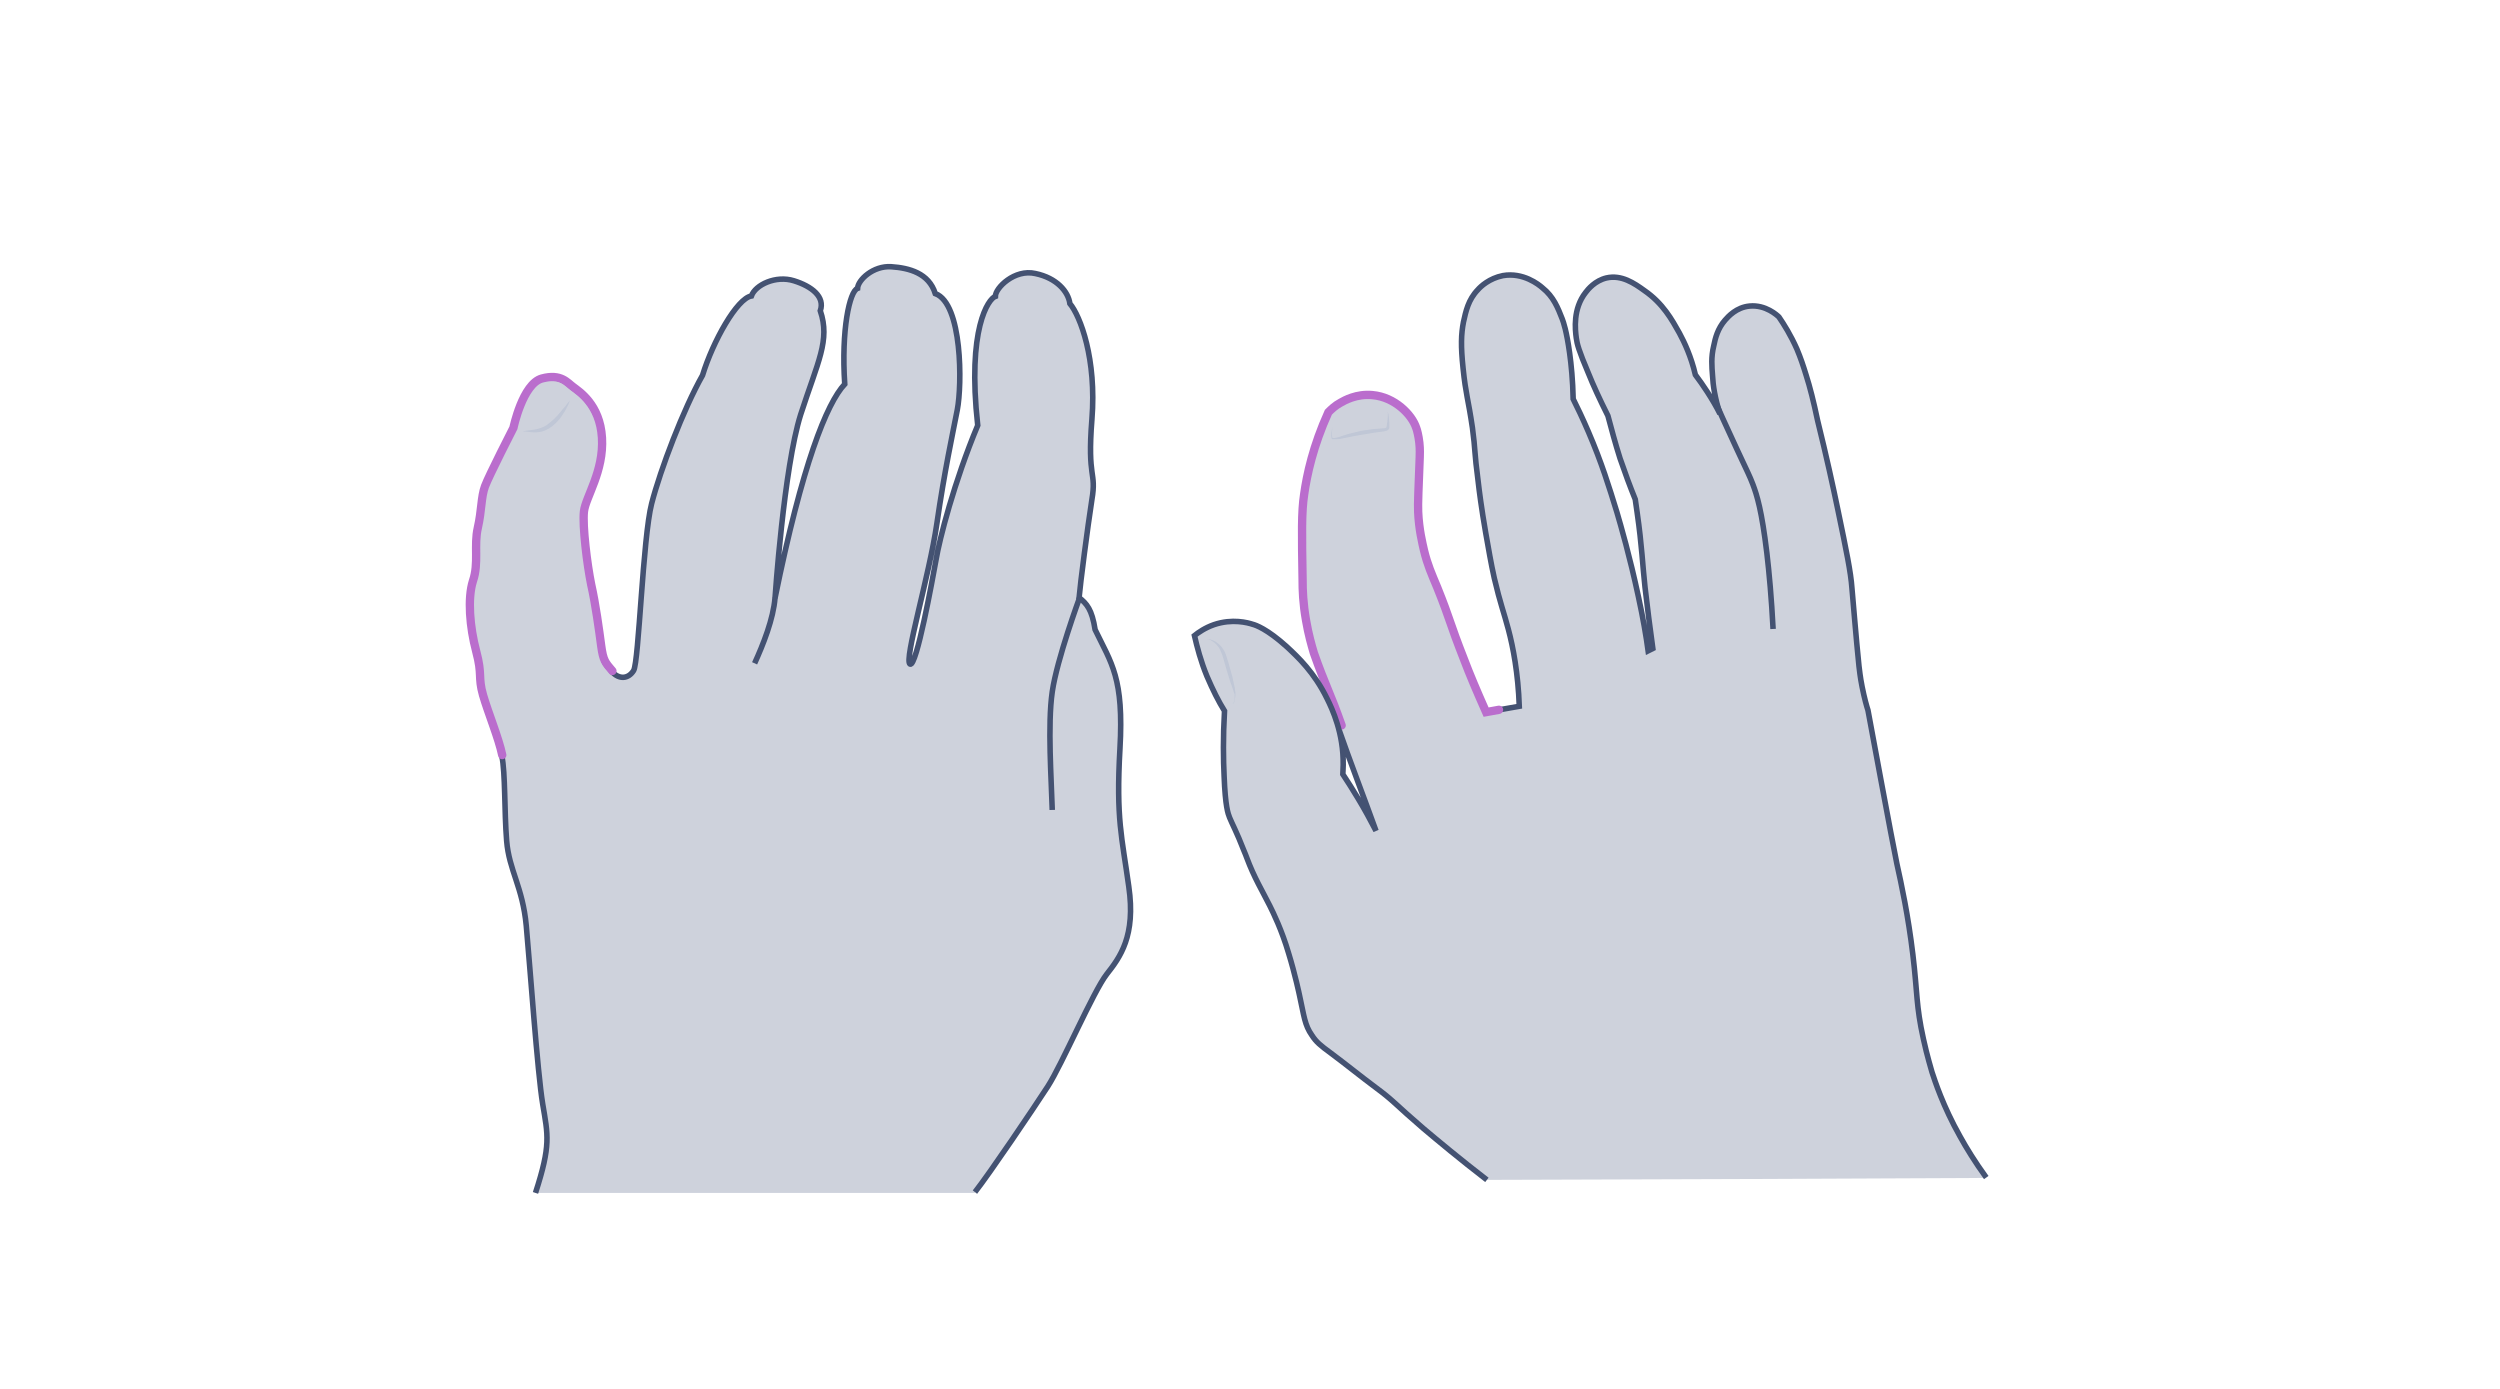
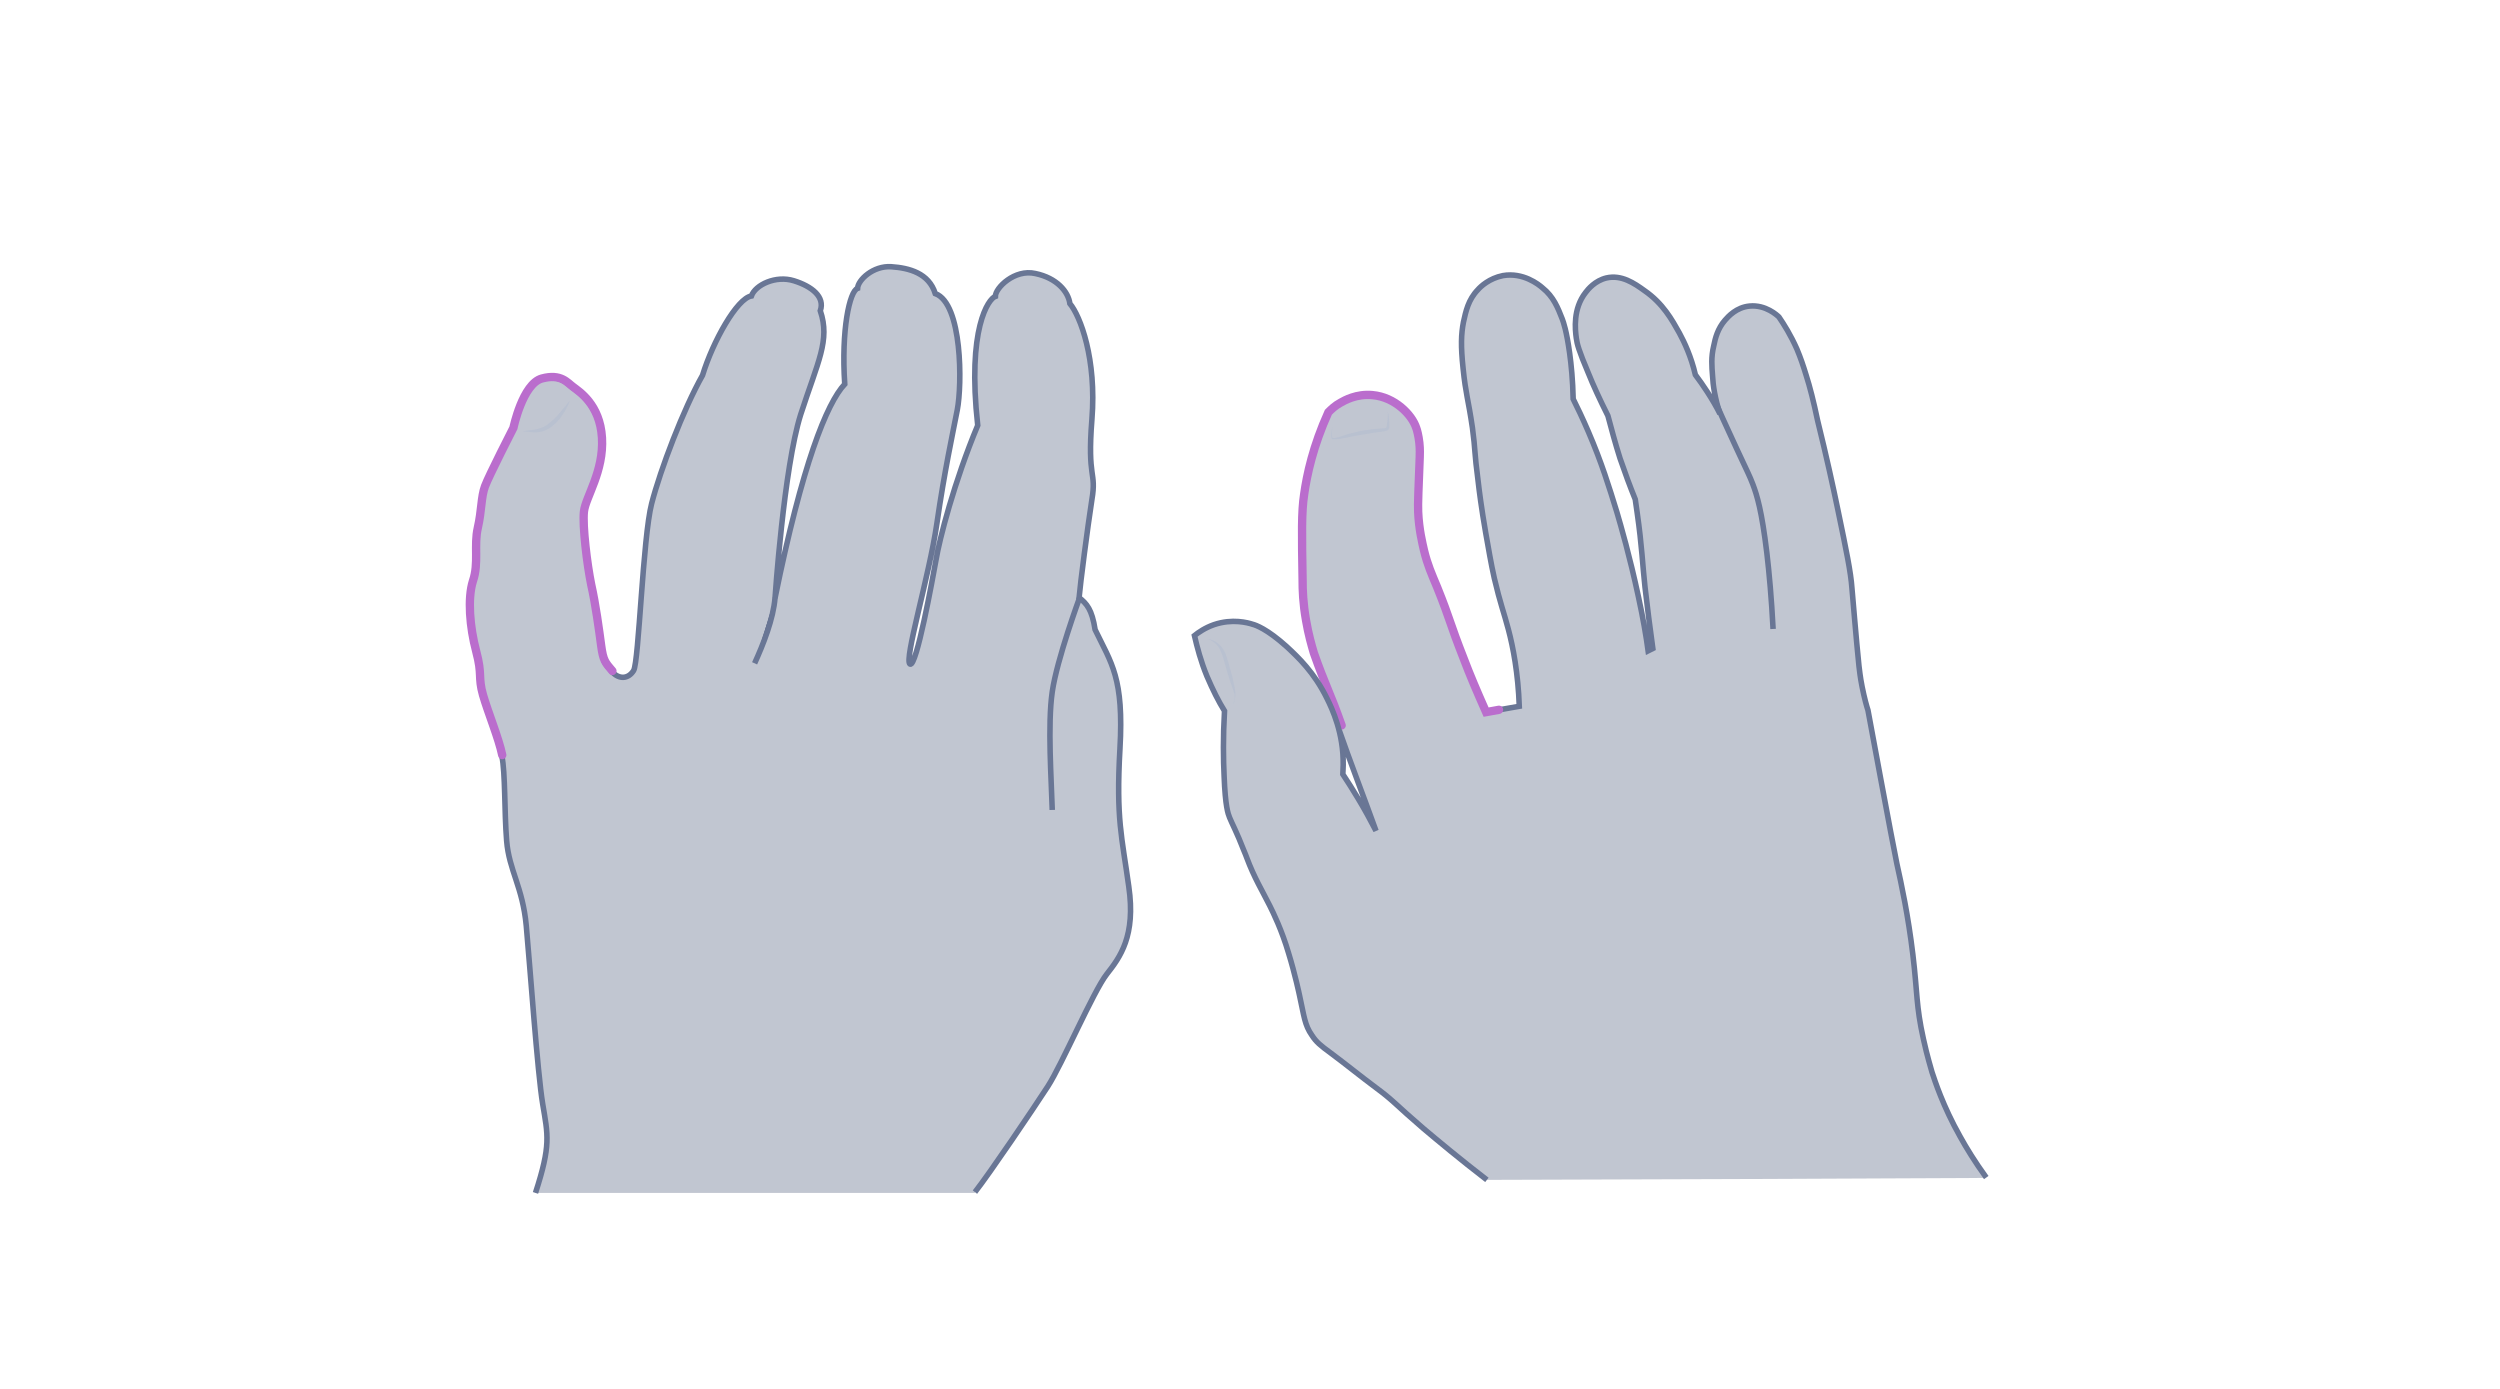
<svg xmlns="http://www.w3.org/2000/svg" width="900" height="500" viewBox="0 0 900 500" fill="none">
-   <path opacity="0.33" d="M350.977 429.161C356.313 422.383 372.176 398.876 377.224 391.088C382.271 383.301 393.664 356.765 398.423 350.708C403.182 344.651 408.951 337.008 406.355 319.125C403.904 301.243 401.74 295.042 403.183 269.516C404.625 243.99 400.154 238.942 394.241 226.684C393.087 219.329 391.213 217.31 388.473 215.147C388.905 210.099 391.501 190.053 393.087 179.814C394.818 169.575 391.357 172.748 393.087 150.971C394.818 129.195 388.905 113.764 385.156 109.293C384.579 104.967 380.397 100.063 372.753 98.477C365.254 96.746 358.332 103.669 358.332 106.697C355.88 107.563 348.093 118.234 351.986 153.134C343.478 173.469 338.142 194.38 336.988 201.446C335.69 208.513 329.921 240.384 327.614 239.086C325.307 237.788 334.536 207.359 337.276 188.467C340.016 169.575 342.901 156.451 344.631 147.51C346.362 138.569 346.506 109.293 336.7 105.688C334.392 98.333 327.326 96.458 320.836 96.025C314.346 95.593 308.866 100.784 308.722 103.813C305.838 104.823 302.809 118.811 304.107 138.28C297.617 145.203 288.82 167.123 279.014 215.291C279.014 215.291 282.186 168.421 288.243 149.241C294.445 130.06 298.915 122.561 295.31 111.889C297.041 106.842 292.281 103.092 285.792 101.073C279.302 99.054 271.947 102.515 270.505 106.553C265.313 107.418 256.66 122.849 252.911 135.108C245.989 147.366 237.768 168.998 234.596 181.256C231.423 193.514 229.981 238.365 228.106 241.394C226.231 244.422 222.914 244.711 220.318 241.826C217.723 238.942 217.001 238.077 216.28 232.741C215.559 227.261 214.261 217.743 212.675 210.676C211.233 203.609 209.502 189.621 210.079 184.429C210.656 179.237 217.29 170.007 216.569 157.893C215.848 145.779 208.204 141.165 206.185 139.578C204.166 138.136 201.859 134.675 194.937 136.55C188.014 138.425 184.697 154.288 184.697 154.288C184.697 154.288 175.9 171.45 174.458 175.343C173.016 179.237 173.304 183.996 171.862 190.342C170.42 196.687 172.295 203.033 170.132 209.378C168.113 215.724 168.978 226.107 171.285 234.76C173.593 243.413 171.862 243.845 173.737 250.479C175.612 256.969 179.361 265.91 180.659 272.111C181.957 278.313 181.525 292.013 182.39 302.685C183.255 313.357 188.159 319.27 189.456 333.258C190.754 347.247 193.494 386.185 195.369 397.434C197.244 408.683 198.398 412.144 192.773 429.45H350.977V429.161Z" fill="#697695" />
-   <path d="M350.977 429.161C356.313 422.383 372.176 398.876 377.224 391.088C382.271 383.301 393.664 356.765 398.423 350.708C403.182 344.651 408.951 337.008 406.355 319.125C403.904 301.243 401.74 295.042 403.183 269.516C404.625 243.99 400.154 238.942 394.241 226.684C393.087 219.329 391.213 217.31 388.473 215.147C388.905 210.099 391.501 190.053 393.087 179.814C394.818 169.575 391.357 172.748 393.087 150.971C394.818 129.195 388.905 113.764 385.156 109.293C384.579 104.967 380.397 100.063 372.753 98.477C365.254 96.746 358.332 103.669 358.332 106.697C355.88 107.563 348.093 118.234 351.986 153.134C343.478 173.469 338.142 194.38 336.988 201.446C335.69 208.513 329.921 240.384 327.614 239.086C325.307 237.788 334.536 207.359 337.276 188.467C340.016 169.575 342.901 156.451 344.631 147.51C346.362 138.569 346.506 109.293 336.7 105.688C334.392 98.333 327.326 96.458 320.836 96.025C314.346 95.593 308.866 100.784 308.722 103.813C305.838 104.823 302.809 118.811 304.107 138.28C297.617 145.203 288.82 167.123 279.014 215.291C279.014 215.291 282.186 168.421 288.243 149.241C294.445 130.06 298.915 122.561 295.31 111.889C297.041 106.842 292.281 103.092 285.792 101.073C279.302 99.054 271.947 102.515 270.505 106.553C265.313 107.418 256.66 122.849 252.911 135.108C245.989 147.366 237.768 168.998 234.596 181.256C231.423 193.514 229.981 238.365 228.106 241.394C226.231 244.422 222.914 244.711 220.318 241.826C217.723 238.942 217.001 238.077 216.28 232.741C215.559 227.261 214.261 217.743 212.675 210.676C211.233 203.609 209.502 189.621 210.079 184.429C210.656 179.237 217.29 170.007 216.569 157.893C215.848 145.779 208.204 141.165 206.185 139.578C204.166 138.136 201.859 134.675 194.937 136.55C188.014 138.425 184.697 154.288 184.697 154.288C184.697 154.288 175.9 171.45 174.458 175.343C173.016 179.237 173.304 183.996 171.862 190.342C170.42 196.687 172.295 203.033 170.132 209.378C168.113 215.724 168.978 226.107 171.285 234.76C173.593 243.413 171.862 243.845 173.737 250.479C175.612 256.969 179.361 265.91 180.659 272.111C181.957 278.313 181.525 292.013 182.39 302.685C183.255 313.357 188.159 319.27 189.456 333.258C190.754 347.247 193.494 386.185 195.369 397.434C197.244 408.683 198.398 412.144 192.773 429.45" stroke="#445272" stroke-width="2" stroke-miterlimit="10" />
+   <path opacity="0.33" d="M350.977 429.161C356.313 422.383 372.176 398.876 377.224 391.088C382.271 383.301 393.664 356.765 398.423 350.708C403.182 344.651 408.951 337.008 406.355 319.125C403.904 301.243 401.74 295.042 403.183 269.516C404.625 243.99 400.154 238.942 394.241 226.684C393.087 219.329 391.213 217.31 388.473 215.147C388.905 210.099 391.501 190.053 393.087 179.814C394.818 169.575 391.357 172.748 393.087 150.971C394.818 129.195 388.905 113.764 385.156 109.293C384.579 104.967 380.397 100.063 372.753 98.477C365.254 96.746 358.332 103.669 358.332 106.697C355.88 107.563 348.093 118.234 351.986 153.134C343.478 173.469 338.142 194.38 336.988 201.446C335.69 208.513 329.921 240.384 327.614 239.086C325.307 237.788 334.536 207.359 337.276 188.467C340.016 169.575 342.901 156.451 344.631 147.51C346.362 138.569 346.506 109.293 336.7 105.688C334.392 98.333 327.326 96.458 320.836 96.025C314.346 95.593 308.866 100.784 308.722 103.813C305.838 104.823 302.809 118.811 304.107 138.28C297.617 145.203 288.82 167.123 279.014 215.291C279.014 215.291 282.186 168.421 288.243 149.241C294.445 130.06 298.915 122.561 295.31 111.889C297.041 106.842 292.281 103.092 285.792 101.073C279.302 99.054 271.947 102.515 270.505 106.553C265.313 107.418 256.66 122.849 252.911 135.108C245.989 147.366 237.768 168.998 234.596 181.256C231.423 193.514 229.981 238.365 228.106 241.394C226.231 244.422 222.914 244.711 220.318 241.826C217.723 238.942 217.001 238.077 216.28 232.741C215.559 227.261 214.261 217.743 212.675 210.676C211.233 203.609 209.502 189.621 210.079 184.429C210.656 179.237 217.29 170.007 216.569 157.893C215.848 145.779 208.204 141.165 206.185 139.578C204.166 138.136 201.859 134.675 194.937 136.55C188.014 138.425 184.697 154.288 184.697 154.288C184.697 154.288 175.9 171.45 174.458 175.343C173.016 179.237 173.304 183.996 171.862 190.342C170.42 196.687 172.295 203.033 170.132 209.378C168.113 215.724 168.978 226.107 171.285 234.76C173.593 243.413 171.862 243.845 173.737 250.479C175.612 256.969 179.361 265.91 180.659 272.111C181.957 278.313 181.525 292.013 182.39 302.685C183.255 313.357 188.159 319.27 189.456 333.258C190.754 347.247 193.494 386.185 195.369 397.434C197.244 408.683 198.398 412.144 192.773 429.45H350.977V429.161Z" fill="#445272" />
+   <path d="M350.977 429.161C356.313 422.383 372.176 398.876 377.224 391.088C382.271 383.301 393.664 356.765 398.423 350.708C403.182 344.651 408.951 337.008 406.355 319.125C403.904 301.243 401.74 295.042 403.183 269.516C404.625 243.99 400.154 238.942 394.241 226.684C393.087 219.329 391.213 217.31 388.473 215.147C388.905 210.099 391.501 190.053 393.087 179.814C394.818 169.575 391.357 172.748 393.087 150.971C394.818 129.195 388.905 113.764 385.156 109.293C384.579 104.967 380.397 100.063 372.753 98.477C365.254 96.746 358.332 103.669 358.332 106.697C355.88 107.563 348.093 118.234 351.986 153.134C343.478 173.469 338.142 194.38 336.988 201.446C335.69 208.513 329.921 240.384 327.614 239.086C325.307 237.788 334.536 207.359 337.276 188.467C340.016 169.575 342.901 156.451 344.631 147.51C346.362 138.569 346.506 109.293 336.7 105.688C334.392 98.333 327.326 96.458 320.836 96.025C314.346 95.593 308.866 100.784 308.722 103.813C305.838 104.823 302.809 118.811 304.107 138.28C297.617 145.203 288.82 167.123 279.014 215.291C279.014 215.291 282.186 168.421 288.243 149.241C294.445 130.06 298.915 122.561 295.31 111.889C297.041 106.842 292.281 103.092 285.792 101.073C279.302 99.054 271.947 102.515 270.505 106.553C265.313 107.418 256.66 122.849 252.911 135.108C245.989 147.366 237.768 168.998 234.596 181.256C231.423 193.514 229.981 238.365 228.106 241.394C226.231 244.422 222.914 244.711 220.318 241.826C217.723 238.942 217.001 238.077 216.28 232.741C215.559 227.261 214.261 217.743 212.675 210.676C211.233 203.609 209.502 189.621 210.079 184.429C210.656 179.237 217.29 170.007 216.569 157.893C215.848 145.779 208.204 141.165 206.185 139.578C204.166 138.136 201.859 134.675 194.937 136.55C188.014 138.425 184.697 154.288 184.697 154.288C184.697 154.288 175.9 171.45 174.458 175.343C173.016 179.237 173.304 183.996 171.862 190.342C170.42 196.687 172.295 203.033 170.132 209.378C168.113 215.724 168.978 226.107 171.285 234.76C173.593 243.413 171.862 243.845 173.737 250.479C175.612 256.969 179.361 265.91 180.659 272.111C181.957 278.313 181.525 292.013 182.39 302.685C183.255 313.357 188.159 319.27 189.456 333.258C190.754 347.247 193.494 386.185 195.369 397.434C197.244 408.683 198.398 412.144 192.773 429.45" stroke="#697695" stroke-width="2" stroke-miterlimit="10" />
  <path d="M220.462 241.539C217.866 238.511 217.145 237.789 216.424 232.454C215.703 226.973 214.405 217.455 212.819 210.389C211.376 203.322 209.646 189.333 210.223 184.142C210.8 178.95 217.433 169.72 216.712 157.606C215.991 145.492 208.348 140.877 206.329 139.291C204.31 137.849 202.002 134.388 195.08 136.262C188.158 138.137 184.841 154.001 184.841 154.001C184.841 154.001 176.044 171.162 174.602 175.056C173.16 178.95 173.448 183.709 172.006 190.054C170.564 196.4 172.438 202.745 170.275 209.091C168.256 215.436 169.122 225.82 171.429 234.473C173.736 243.125 172.006 243.558 173.881 250.192C175.755 256.682 179.505 265.623 180.803 271.824" stroke="#BA6DCD" stroke-width="3" stroke-miterlimit="10" stroke-linecap="round" />
  <g opacity="0.5">
    <path d="M188.159 155.298C189.89 154.865 191.765 154.865 193.495 154.433C195.226 154 196.668 153.279 197.966 152.125C199.264 151.116 200.562 149.818 201.715 148.376C202.292 147.655 202.869 146.933 203.446 146.357C204.023 145.636 204.455 144.914 205.176 144.193C204.888 145.059 204.455 145.924 204.023 146.789C203.59 147.655 203.157 148.376 202.581 149.241C201.571 150.827 200.273 152.269 198.831 153.423C197.389 154.577 195.514 155.442 193.639 155.586C191.765 155.875 190.034 155.298 188.159 155.298Z" fill="#B1BBD0" />
  </g>
-   <path d="M378.81 291.581C378.522 280.909 377.079 261.007 378.81 249.037C380.541 237.212 388.617 215.291 388.617 215.291" stroke="#445272" stroke-width="2" stroke-miterlimit="10" />
-   <path d="M271.658 238.798C274.687 232.164 278.436 222.79 279.013 215.146" stroke="#445272" stroke-width="2" stroke-miterlimit="10" />
-   <path opacity="0.33" d="M535.279 424.758C525.44 417.168 517.709 410.702 512.368 406.204C502.529 397.771 501.826 396.365 495.36 391.586C489.878 387.51 484.537 383.153 479.055 379.076C475.401 376.406 473.855 375.141 472.308 372.751C469.638 368.956 469.497 365.864 467.811 358.274C467.811 358.274 466.264 350.824 463.875 343.093C461.485 334.941 458.393 328.615 457.128 326.085C454.457 320.744 451.506 315.965 448.835 308.797C448.554 308.094 448.273 307.25 447.711 305.985C445.321 299.801 443.494 296.427 442.65 294.319C442.088 292.913 441.104 290.383 440.683 279.42C440.401 273.516 440.261 265.645 440.823 255.946C438.715 252.573 436.606 248.356 434.498 243.436C432.249 237.955 430.984 233.035 430 228.818C431.406 227.694 433.795 226.007 437.028 224.883C443.634 222.634 449.257 224.18 450.943 224.742C452.068 225.023 456.144 226.429 463.172 232.754C467.248 236.549 473.152 242.031 477.79 251.589C479.618 255.243 483.694 263.958 483.553 275.343C483.553 276.749 483.413 277.873 483.413 278.717C485.24 281.528 487.067 284.339 488.894 287.432C491.284 291.367 493.392 295.303 495.36 299.098C487.911 277.873 480.32 256.508 472.871 235.284C472.027 232.473 470.903 228.537 470.059 223.618C468.935 217.292 468.794 212.513 468.794 208.999C468.513 192.554 468.373 184.401 469.357 178.076C470.341 171.048 475.822 151.229 478.071 148.559C479.055 147.575 480.461 146.169 482.569 145.045C483.834 144.342 488.192 141.812 493.955 142.374C501.966 143.077 508.151 149.402 509.697 154.181C509.978 154.884 510.541 156.992 510.822 159.522C511.103 162.052 510.962 163.88 510.962 164.723C510.541 175.827 510.26 181.59 510.4 184.401C510.681 190.867 511.946 195.787 512.508 198.317C513.773 203.517 515.179 206.61 517.287 211.67C522.207 223.899 521.223 223.055 527.127 238.095C528.813 242.593 531.484 248.918 534.857 256.508C538.793 255.806 542.729 255.103 546.664 254.4C546.243 242.452 544.415 233.035 542.729 226.71C541.183 220.806 539.777 217.292 537.669 208.297C536.404 202.674 535.701 198.176 534.576 191.992C533.03 183.136 532.187 176.39 531.906 173.859C530.36 162.052 530.922 162.615 529.797 154.181C528.251 143.639 527.408 142.234 526.424 132.675C525.58 124.664 525.721 120.447 526.564 116.089C527.408 112.294 528.251 108.078 531.765 104.423C532.749 103.299 535.841 100.347 540.761 99.363C548.07 98.098 553.692 102.596 554.957 103.72C559.034 106.953 560.58 111.029 562.126 114.965C562.548 116.089 563.672 119.182 564.797 127.334C565.359 131.41 565.921 137.033 566.062 143.78C567.467 146.591 569.435 150.667 571.543 155.587C576.322 166.691 578.993 175.406 581.804 184.542C583.21 189.321 586.443 200.425 589.535 214.903C591.222 222.634 592.346 229.24 593.049 234.441C593.611 234.159 594.174 233.878 594.736 233.597C593.752 226.429 592.768 218.979 591.925 211.529C591.081 204.08 590.8 196.49 589.113 184.823C588.832 182.715 588.551 181.028 588.411 179.904C586.583 175.406 584.756 170.486 582.929 165.145C581.242 159.803 579.836 154.603 578.571 149.824C575.62 143.92 573.23 138.72 571.543 134.503C568.029 126.21 567.467 123.961 567.186 121.852C566.764 118.76 565.921 111.31 570.56 105.407C571.403 104.282 573.933 101.19 578.009 100.206C583.491 98.941 588.129 102.174 591.643 104.704C598.39 109.343 601.623 115.246 604.294 120.025C606.121 123.399 608.511 128.459 610.057 135.065C611.462 136.892 612.868 139.001 614.274 141.109C616.101 143.92 617.647 146.591 618.912 149.121C617.085 143.499 616.382 138.72 616.241 135.487C615.96 131.973 615.679 128.74 616.663 124.664C617.225 121.852 618.069 118.479 620.739 115.387C621.864 114.122 624.816 110.748 629.595 110.327C635.357 109.764 639.574 113.7 640.136 114.262C641.964 116.933 644.353 120.728 646.602 125.788C648.008 129.162 648.851 131.692 649.976 135.346C651.241 139.282 652.646 144.764 654.052 151.51C657.285 164.583 659.674 175.546 661.361 183.699C664.453 198.598 665.999 206.048 666.421 211.951C666.702 214.903 667.967 230.505 668.951 239.922C669.092 241.047 669.373 243.858 670.076 247.372C670.919 251.589 671.762 254.541 672.184 255.806C672.184 255.806 681.18 304.439 682.585 311.046C684.272 318.636 686.662 329.74 688.348 343.796C690.035 357.852 689.473 362.069 692.144 374.157C693.549 380.622 694.955 384.98 695.236 386.104C696.22 389.056 699.172 398.333 705.356 409.297C707.605 413.373 710.697 418.433 714.774 424.055C655.036 424.336 595.157 424.618 535.279 424.758Z" fill="#697695" />
-   <path d="M539.776 255.524C542.166 255.103 544.555 254.681 546.945 254.259C546.523 242.312 544.696 232.894 543.009 226.569C541.463 220.666 540.057 217.152 537.949 208.156C536.684 202.534 535.981 198.036 534.857 191.851C533.311 182.996 532.467 176.249 532.186 173.719C530.64 161.912 531.202 162.474 530.078 154.04C528.532 143.499 527.688 142.093 526.704 132.535C525.861 124.523 526.002 120.306 526.845 115.949C527.688 112.154 528.532 107.937 532.046 104.282C533.029 103.158 536.122 100.206 541.041 99.222C548.35 97.957 553.973 102.455 555.238 103.58C559.314 106.812 560.86 110.889 562.406 114.824C562.828 115.949 563.953 119.041 565.077 127.194C565.639 131.27 566.202 136.892 566.342 143.639C567.748 146.45 569.716 150.527 571.824 155.446C576.603 166.55 579.274 175.265 582.085 184.401C583.49 189.18 586.723 200.285 589.816 214.762C591.502 222.493 592.627 229.099 593.33 234.3C593.892 234.019 594.454 233.738 595.016 233.457C594.032 226.288 593.048 218.838 592.205 211.389C591.362 203.939 591.081 196.349 589.394 184.682C589.113 182.574 588.832 180.887 588.691 179.763C586.864 175.265 585.036 170.345 583.209 165.004C581.522 159.663 580.117 154.462 578.852 149.683C575.9 143.78 573.511 138.579 571.824 134.362C568.31 126.069 567.748 123.82 567.467 121.712C567.045 118.619 566.202 111.17 570.84 105.266C571.683 104.142 574.213 101.05 578.29 100.066C583.771 98.801 588.41 102.033 591.924 104.564C598.671 109.202 601.904 115.106 604.574 119.885C606.402 123.258 608.791 128.318 610.337 134.924C611.743 136.752 613.148 138.86 614.554 140.968C616.381 143.78 617.927 146.45 619.192 148.98C617.365 143.358 616.662 138.579 616.522 135.346C616.241 131.832 615.96 128.599 616.943 124.523C617.506 121.712 618.349 118.338 621.02 115.246C622.144 113.981 625.096 110.608 629.875 110.186C635.638 109.624 639.855 113.559 640.417 114.122C642.244 116.792 644.634 120.587 646.883 125.647C648.288 129.021 649.132 131.551 650.256 135.206C651.521 139.141 652.927 144.623 654.332 151.37C657.565 164.442 659.955 175.406 661.641 183.558C664.734 198.457 666.28 205.907 666.702 211.81C666.983 214.762 668.248 230.364 669.232 239.782C669.372 240.906 669.653 243.717 670.356 247.231C671.199 251.448 672.043 254.4 672.464 255.665C672.464 255.665 681.46 304.299 682.866 310.905C684.553 318.495 686.942 329.599 688.629 343.655C690.316 357.711 689.753 361.928 692.424 374.016C693.83 380.482 695.235 384.839 695.516 385.964C696.5 388.915 699.452 398.192 705.637 409.156C707.886 413.232 710.978 418.292 715.054 423.915" stroke="#445272" stroke-width="2" stroke-miterlimit="10" />
+   <path d="M378.81 291.581C378.522 280.909 377.079 261.007 378.81 249.037C380.541 237.212 388.617 215.291 388.617 215.291" stroke="#697695" stroke-width="2" stroke-miterlimit="10" />
+   <path d="M271.658 238.798C274.687 232.164 278.436 222.79 279.013 215.146Z" fill="#445272" />
+   <path d="M271.658 238.798C274.687 232.164 278.436 222.79 279.013 215.146" stroke="#697695" stroke-width="2" stroke-miterlimit="10" />
+   <path opacity="0.33" d="M535.279 424.758C525.44 417.168 517.709 410.702 512.368 406.204C502.529 397.771 501.826 396.365 495.36 391.586C489.878 387.51 484.537 383.153 479.055 379.076C475.401 376.406 473.855 375.141 472.308 372.751C469.638 368.956 469.497 365.864 467.811 358.274C467.811 358.274 466.264 350.824 463.875 343.093C461.485 334.941 458.393 328.615 457.128 326.085C454.457 320.744 451.506 315.965 448.835 308.797C448.554 308.094 448.273 307.25 447.711 305.985C445.321 299.801 443.494 296.427 442.65 294.319C442.088 292.913 441.104 290.383 440.683 279.42C440.401 273.516 440.261 265.645 440.823 255.946C438.715 252.573 436.606 248.356 434.498 243.436C432.249 237.955 430.984 233.035 430 228.818C431.406 227.694 433.795 226.007 437.028 224.883C443.634 222.634 449.257 224.18 450.943 224.742C452.068 225.023 456.144 226.429 463.172 232.754C467.248 236.549 473.152 242.031 477.79 251.589C479.618 255.243 483.694 263.958 483.553 275.343C483.553 276.749 483.413 277.873 483.413 278.717C485.24 281.528 487.067 284.339 488.894 287.432C491.284 291.367 493.392 295.303 495.36 299.098C487.911 277.873 480.32 256.508 472.871 235.284C472.027 232.473 470.903 228.537 470.059 223.618C468.935 217.292 468.794 212.513 468.794 208.999C468.513 192.554 468.373 184.401 469.357 178.076C470.341 171.048 475.822 151.229 478.071 148.559C479.055 147.575 480.461 146.169 482.569 145.045C483.834 144.342 488.192 141.812 493.955 142.374C501.966 143.077 508.151 149.402 509.697 154.181C509.978 154.884 510.541 156.992 510.822 159.522C511.103 162.052 510.962 163.88 510.962 164.723C510.541 175.827 510.26 181.59 510.4 184.401C510.681 190.867 511.946 195.787 512.508 198.317C513.773 203.517 515.179 206.61 517.287 211.67C522.207 223.899 521.223 223.055 527.127 238.095C528.813 242.593 531.484 248.918 534.857 256.508C538.793 255.806 542.729 255.103 546.664 254.4C546.243 242.452 544.415 233.035 542.729 226.71C541.183 220.806 539.777 217.292 537.669 208.297C536.404 202.674 535.701 198.176 534.576 191.992C533.03 183.136 532.187 176.39 531.906 173.859C530.36 162.052 530.922 162.615 529.797 154.181C528.251 143.639 527.408 142.234 526.424 132.675C525.58 124.664 525.721 120.447 526.564 116.089C527.408 112.294 528.251 108.078 531.765 104.423C532.749 103.299 535.841 100.347 540.761 99.363C548.07 98.098 553.692 102.596 554.957 103.72C559.034 106.953 560.58 111.029 562.126 114.965C562.548 116.089 563.672 119.182 564.797 127.334C565.359 131.41 565.921 137.033 566.062 143.78C567.467 146.591 569.435 150.667 571.543 155.587C576.322 166.691 578.993 175.406 581.804 184.542C583.21 189.321 586.443 200.425 589.535 214.903C591.222 222.634 592.346 229.24 593.049 234.441C593.611 234.159 594.174 233.878 594.736 233.597C593.752 226.429 592.768 218.979 591.925 211.529C591.081 204.08 590.8 196.49 589.113 184.823C588.832 182.715 588.551 181.028 588.411 179.904C586.583 175.406 584.756 170.486 582.929 165.145C581.242 159.803 579.836 154.603 578.571 149.824C575.62 143.92 573.23 138.72 571.543 134.503C568.029 126.21 567.467 123.961 567.186 121.852C566.764 118.76 565.921 111.31 570.56 105.407C571.403 104.282 573.933 101.19 578.009 100.206C583.491 98.941 588.129 102.174 591.643 104.704C598.39 109.343 601.623 115.246 604.294 120.025C606.121 123.399 608.511 128.459 610.057 135.065C611.462 136.892 612.868 139.001 614.274 141.109C616.101 143.92 617.647 146.591 618.912 149.121C617.085 143.499 616.382 138.72 616.241 135.487C615.96 131.973 615.679 128.74 616.663 124.664C617.225 121.852 618.069 118.479 620.739 115.387C621.864 114.122 624.816 110.748 629.595 110.327C635.357 109.764 639.574 113.7 640.136 114.262C641.964 116.933 644.353 120.728 646.602 125.788C648.008 129.162 648.851 131.692 649.976 135.346C651.241 139.282 652.646 144.764 654.052 151.51C657.285 164.583 659.674 175.546 661.361 183.699C664.453 198.598 665.999 206.048 666.421 211.951C666.702 214.903 667.967 230.505 668.951 239.922C669.092 241.047 669.373 243.858 670.076 247.372C670.919 251.589 671.762 254.541 672.184 255.806C672.184 255.806 681.18 304.439 682.585 311.046C684.272 318.636 686.662 329.74 688.348 343.796C690.035 357.852 689.473 362.069 692.144 374.157C693.549 380.622 694.955 384.98 695.236 386.104C696.22 389.056 699.172 398.333 705.356 409.297C707.605 413.373 710.697 418.433 714.774 424.055C655.036 424.336 595.157 424.618 535.279 424.758Z" fill="#445272" />
+   <path d="M539.776 255.524C542.166 255.103 544.555 254.681 546.945 254.259C546.523 242.312 544.696 232.894 543.009 226.569C541.463 220.666 540.057 217.152 537.949 208.156C536.684 202.534 535.981 198.036 534.857 191.851C533.311 182.996 532.467 176.249 532.186 173.719C530.64 161.912 531.202 162.474 530.078 154.04C528.532 143.499 527.688 142.093 526.704 132.535C525.861 124.523 526.002 120.306 526.845 115.949C527.688 112.154 528.532 107.937 532.046 104.282C533.029 103.158 536.122 100.206 541.041 99.222C548.35 97.957 553.973 102.455 555.238 103.58C559.314 106.812 560.86 110.889 562.406 114.824C562.828 115.949 563.953 119.041 565.077 127.194C565.639 131.27 566.202 136.892 566.342 143.639C567.748 146.45 569.716 150.527 571.824 155.446C576.603 166.55 579.274 175.265 582.085 184.401C583.49 189.18 586.723 200.285 589.816 214.762C591.502 222.493 592.627 229.099 593.33 234.3C593.892 234.019 594.454 233.738 595.016 233.457C594.032 226.288 593.048 218.838 592.205 211.389C591.362 203.939 591.081 196.349 589.394 184.682C589.113 182.574 588.832 180.887 588.691 179.763C586.864 175.265 585.036 170.345 583.209 165.004C581.522 159.663 580.117 154.462 578.852 149.683C575.9 143.78 573.511 138.579 571.824 134.362C568.31 126.069 567.748 123.82 567.467 121.712C567.045 118.619 566.202 111.17 570.84 105.266C571.683 104.142 574.213 101.05 578.29 100.066C583.771 98.801 588.41 102.033 591.924 104.564C598.671 109.202 601.904 115.106 604.574 119.885C606.402 123.258 608.791 128.318 610.337 134.924C611.743 136.752 613.148 138.86 614.554 140.968C616.381 143.78 617.927 146.45 619.192 148.98C617.365 143.358 616.662 138.579 616.522 135.346C616.241 131.832 615.96 128.599 616.943 124.523C617.506 121.712 618.349 118.338 621.02 115.246C622.144 113.981 625.096 110.608 629.875 110.186C635.638 109.624 639.855 113.559 640.417 114.122C642.244 116.792 644.634 120.587 646.883 125.647C648.288 129.021 649.132 131.551 650.256 135.206C651.521 139.141 652.927 144.623 654.332 151.37C657.565 164.442 659.955 175.406 661.641 183.558C664.734 198.457 666.28 205.907 666.702 211.81C666.983 214.762 668.248 230.364 669.232 239.782C669.372 240.906 669.653 243.717 670.356 247.231C671.199 251.448 672.043 254.4 672.464 255.665C672.464 255.665 681.46 304.299 682.866 310.905C684.553 318.495 686.942 329.599 688.629 343.655C690.316 357.711 689.753 361.928 692.424 374.016C693.83 380.482 695.235 384.839 695.516 385.964C696.5 388.915 699.452 398.192 705.637 409.156C707.886 413.232 710.978 418.292 715.054 423.915" stroke="#697695" stroke-width="2" stroke-miterlimit="10" />
  <path d="M482.991 261.147C478.774 249.199 477.228 247.091 473.011 235.143C472.167 232.332 471.043 228.396 470.2 223.477C469.075 217.151 468.935 212.372 468.935 208.858C468.654 192.413 468.513 184.26 469.497 177.935C470.481 170.907 472.73 160.506 478.212 148.418C479.195 147.434 480.601 146.028 482.709 144.904C483.974 144.201 488.332 141.671 494.095 142.233C502.107 142.936 508.291 149.261 509.837 154.04C510.119 154.743 510.681 156.851 510.962 159.381C511.243 161.912 511.102 163.739 511.102 164.582C510.681 175.686 510.4 181.449 510.54 184.26C510.821 190.726 512.086 195.646 512.649 198.176C513.914 203.377 515.319 206.469 517.428 211.529C522.347 223.758 521.363 222.914 527.267 237.954C528.954 242.452 531.624 248.777 534.998 256.368C536.544 256.086 538.09 255.805 539.636 255.524" stroke="#BA6DCD" stroke-width="3" stroke-miterlimit="10" stroke-linecap="round" />
-   <path d="M638.309 226.429C637.747 215.466 636.904 206.189 636.06 199.02C634.233 183.84 632.546 178.358 631 174.282C629.876 171.33 629.173 170.065 625.378 161.913C621.442 153.479 618.35 146.592 616.382 142.094" stroke="#445272" stroke-width="2" stroke-miterlimit="10" />
+   <path d="M638.309 226.429C637.747 215.466 636.904 206.189 636.06 199.02C634.233 183.84 632.546 178.358 631 174.282C629.876 171.33 629.173 170.065 625.378 161.913C621.442 153.479 618.35 146.592 616.382 142.094" stroke="#697695" stroke-width="2" stroke-miterlimit="10" />
  <g opacity="0.5">
    <path d="M443.493 253.556C444.055 253.415 444.196 252.712 444.336 252.15C444.477 251.588 444.477 251.026 444.477 250.464C444.477 250.323 444.477 250.182 444.477 250.042L444.336 249.62L444.055 248.777L443.493 247.09C442.649 244.982 442.087 242.733 441.384 240.484C440.682 238.235 440.26 235.986 439.276 234.018C438.854 233.034 438.152 232.191 437.308 231.488C436.465 230.785 435.481 230.082 434.356 230.082C435.481 229.942 436.746 230.504 437.73 231.066C438.714 231.769 439.698 232.612 440.26 233.596C440.963 234.58 441.384 235.705 441.666 236.829C442.087 237.954 442.368 239.078 442.649 240.062C443.352 242.311 443.915 244.56 444.336 246.809C444.477 247.371 444.617 247.933 444.617 248.496C444.617 248.777 444.758 249.058 444.758 249.339C444.758 249.48 444.758 249.62 444.758 249.761V250.182C444.758 250.745 444.617 251.307 444.477 251.869C444.477 252.712 444.196 253.415 443.493 253.556Z" fill="#B1BBD0" />
  </g>
  <g opacity="0.5">
    <path d="M479.758 153.9C479.477 155.165 479.337 156.43 479.618 157.554C479.758 157.695 479.899 157.695 480.321 157.695C480.602 157.695 480.883 157.554 481.164 157.554C481.726 157.414 482.289 157.273 482.991 156.992C485.381 156.149 487.911 155.586 490.441 155.024C492.971 154.602 495.501 154.321 498.031 154.181C498.593 154.181 499.156 154.04 499.156 153.759C499.296 153.197 499.296 152.494 499.437 151.932C499.577 150.667 499.718 149.402 499.577 148.137C499.999 149.402 499.999 150.667 500.14 151.932C500.14 152.635 500.14 153.197 500.14 153.9C500.14 154.04 500.14 154.04 500.14 154.181C499.999 154.462 499.999 154.462 499.858 154.602C499.718 154.743 499.437 154.884 499.296 155.024C498.875 155.165 498.593 155.165 498.172 155.305C495.642 155.586 493.112 156.008 490.722 156.43C488.192 156.851 485.803 157.273 483.272 157.835C482.71 157.976 482.007 158.116 481.305 158.116C481.023 158.116 480.602 158.116 480.321 158.116C480.18 158.116 480.04 158.116 479.758 158.116C479.477 158.116 479.337 157.835 479.337 157.695C479.056 156.43 479.337 155.165 479.758 153.9Z" fill="#B1BBD0" />
  </g>
-   <path d="M535.279 424.758C525.44 417.168 517.709 410.702 512.368 406.204C502.529 397.771 501.826 396.365 495.36 391.586C489.878 387.51 484.537 383.152 479.055 379.076C475.401 376.406 473.855 375.141 472.308 372.751C469.638 368.956 469.497 365.864 467.811 358.273C467.811 358.273 466.264 350.824 463.875 343.093C461.485 334.94 458.393 328.615 457.128 326.085C454.457 320.744 451.506 315.965 448.835 308.796C448.554 308.094 448.273 307.25 447.711 305.985C445.321 299.801 443.494 296.427 442.65 294.319C442.088 292.913 441.104 290.383 440.683 279.419C440.401 273.516 440.261 265.645 440.823 255.946C438.715 252.573 436.606 248.356 434.498 243.436C432.249 237.954 430.984 233.035 430 228.818C431.406 227.694 433.795 226.007 437.028 224.882C443.634 222.633 449.257 224.18 450.943 224.742C452.068 225.023 456.144 226.429 463.172 232.754C467.248 236.549 473.152 242.031 477.79 251.589C479.618 255.243 483.694 263.958 483.553 275.343C483.553 276.749 483.413 277.873 483.413 278.717C485.24 281.528 487.067 284.339 488.894 287.431C491.284 291.367 493.392 295.303 495.36 299.098C491.987 289.68 485.38 272.391 482.148 262.974" stroke="#445272" stroke-width="2" stroke-miterlimit="10" />
+   <path d="M535.279 424.758C525.44 417.168 517.709 410.702 512.368 406.204C502.529 397.771 501.826 396.365 495.36 391.586C489.878 387.51 484.537 383.152 479.055 379.076C475.401 376.406 473.855 375.141 472.308 372.751C469.638 368.956 469.497 365.864 467.811 358.273C467.811 358.273 466.264 350.824 463.875 343.093C461.485 334.94 458.393 328.615 457.128 326.085C454.457 320.744 451.506 315.965 448.835 308.796C448.554 308.094 448.273 307.25 447.711 305.985C445.321 299.801 443.494 296.427 442.65 294.319C442.088 292.913 441.104 290.383 440.683 279.419C440.401 273.516 440.261 265.645 440.823 255.946C438.715 252.573 436.606 248.356 434.498 243.436C432.249 237.954 430.984 233.035 430 228.818C431.406 227.694 433.795 226.007 437.028 224.882C443.634 222.633 449.257 224.18 450.943 224.742C452.068 225.023 456.144 226.429 463.172 232.754C467.248 236.549 473.152 242.031 477.79 251.589C479.618 255.243 483.694 263.958 483.553 275.343C483.553 276.749 483.413 277.873 483.413 278.717C485.24 281.528 487.067 284.339 488.894 287.431C491.284 291.367 493.392 295.303 495.36 299.098C491.987 289.68 485.38 272.391 482.148 262.974" stroke="#697695" stroke-width="2" stroke-miterlimit="10" />
</svg>
